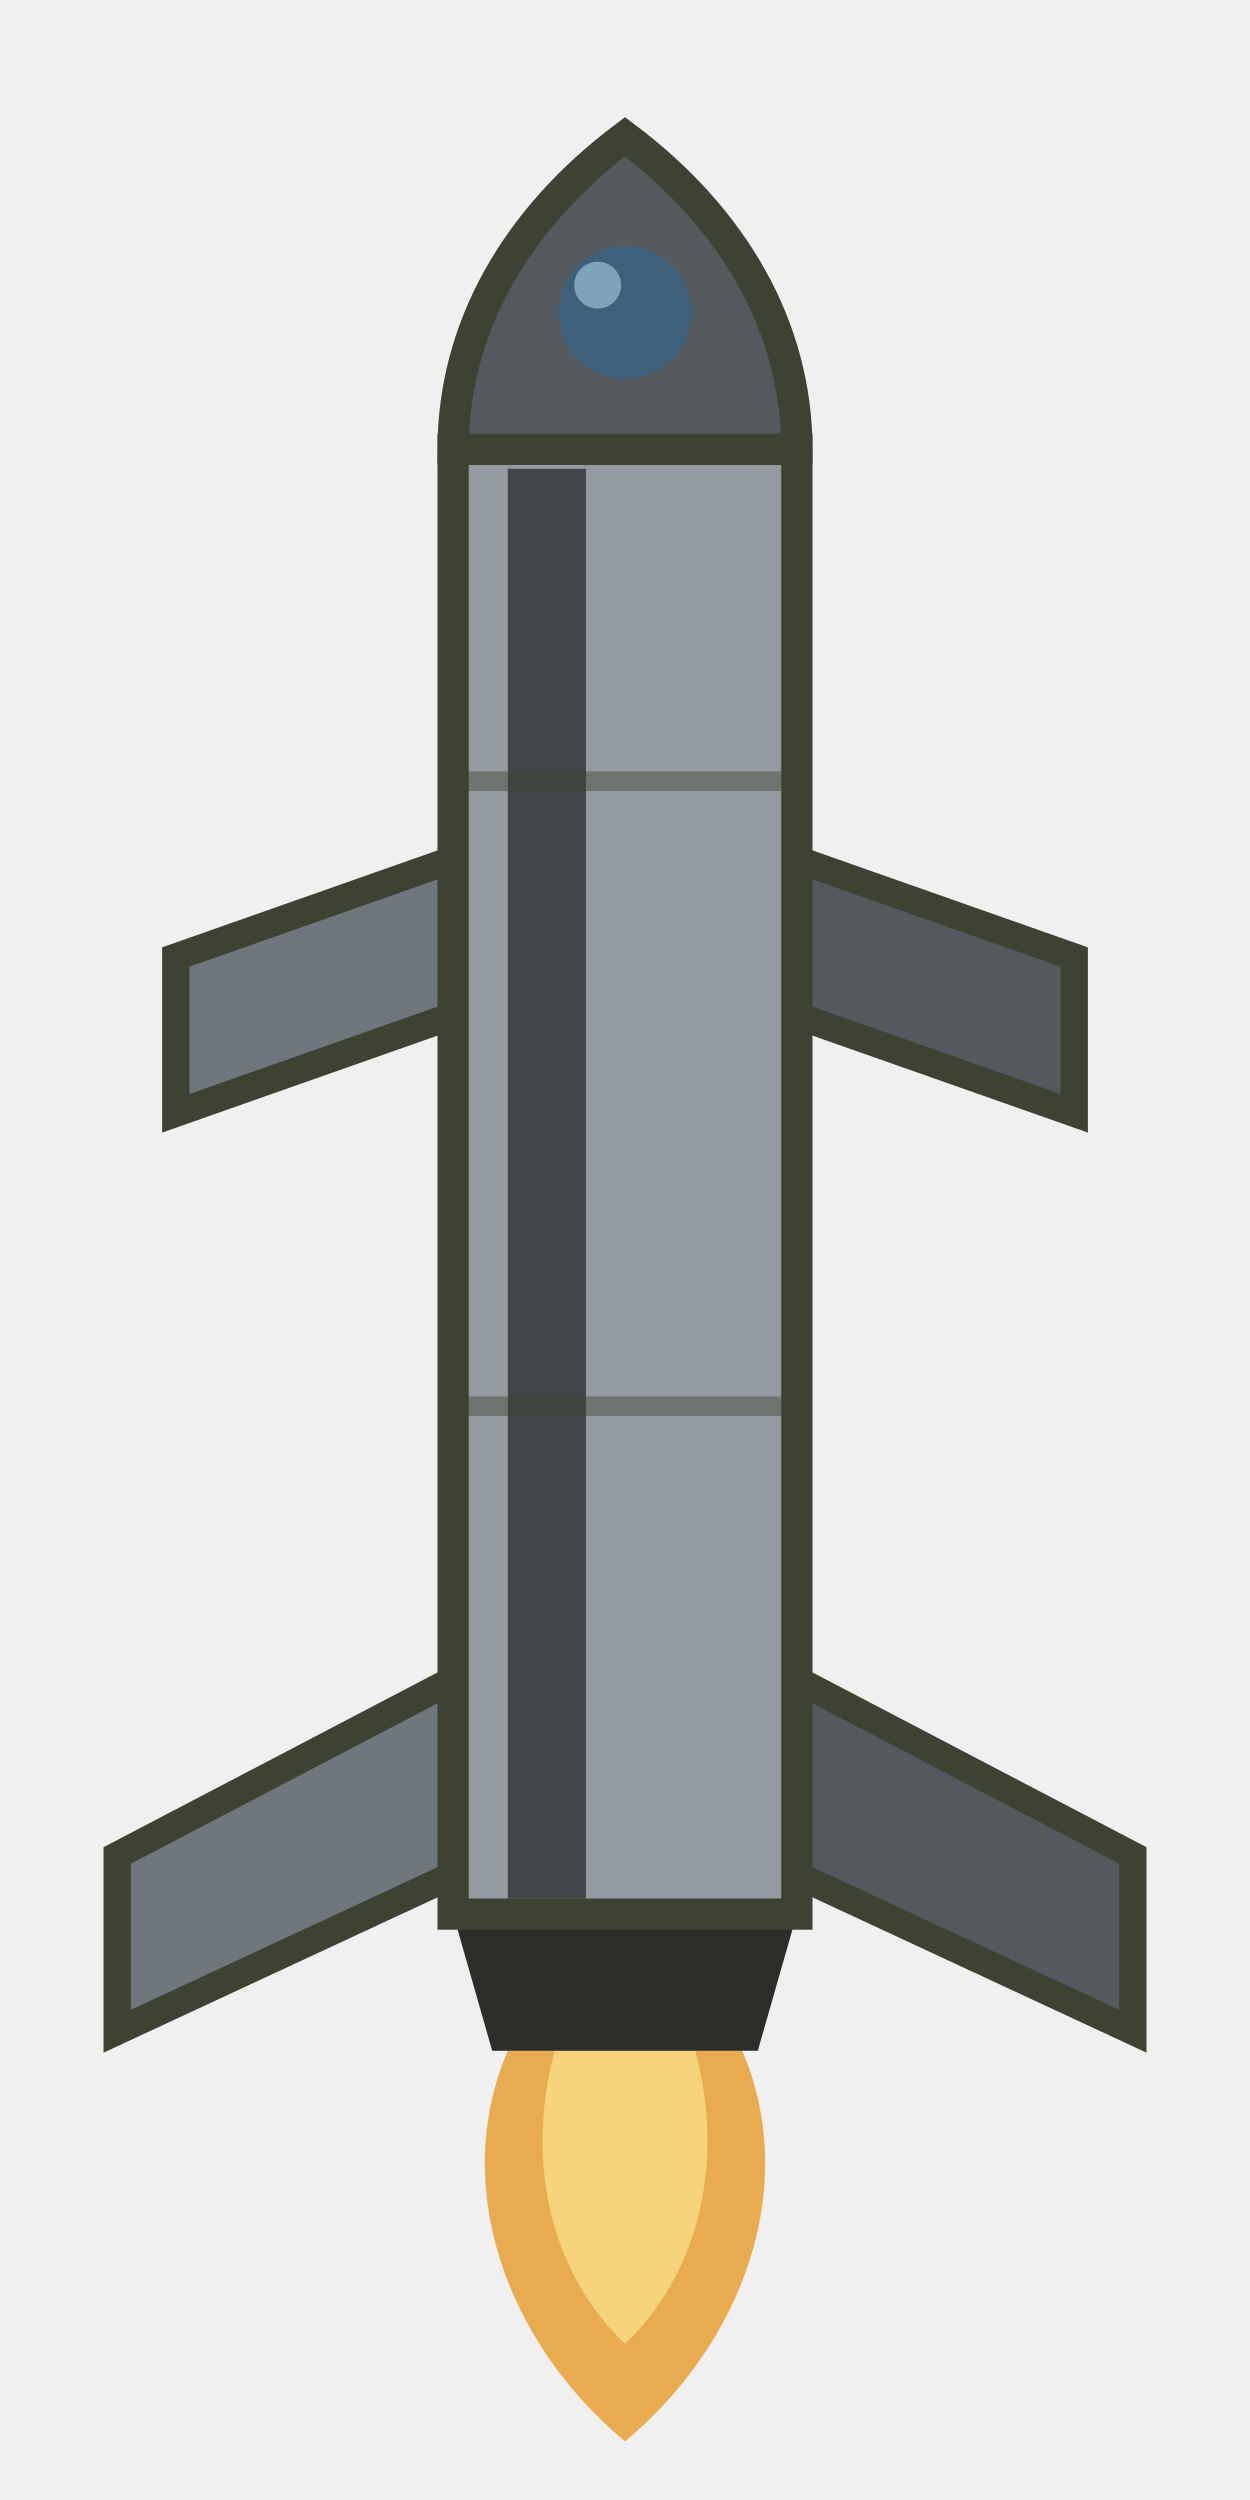
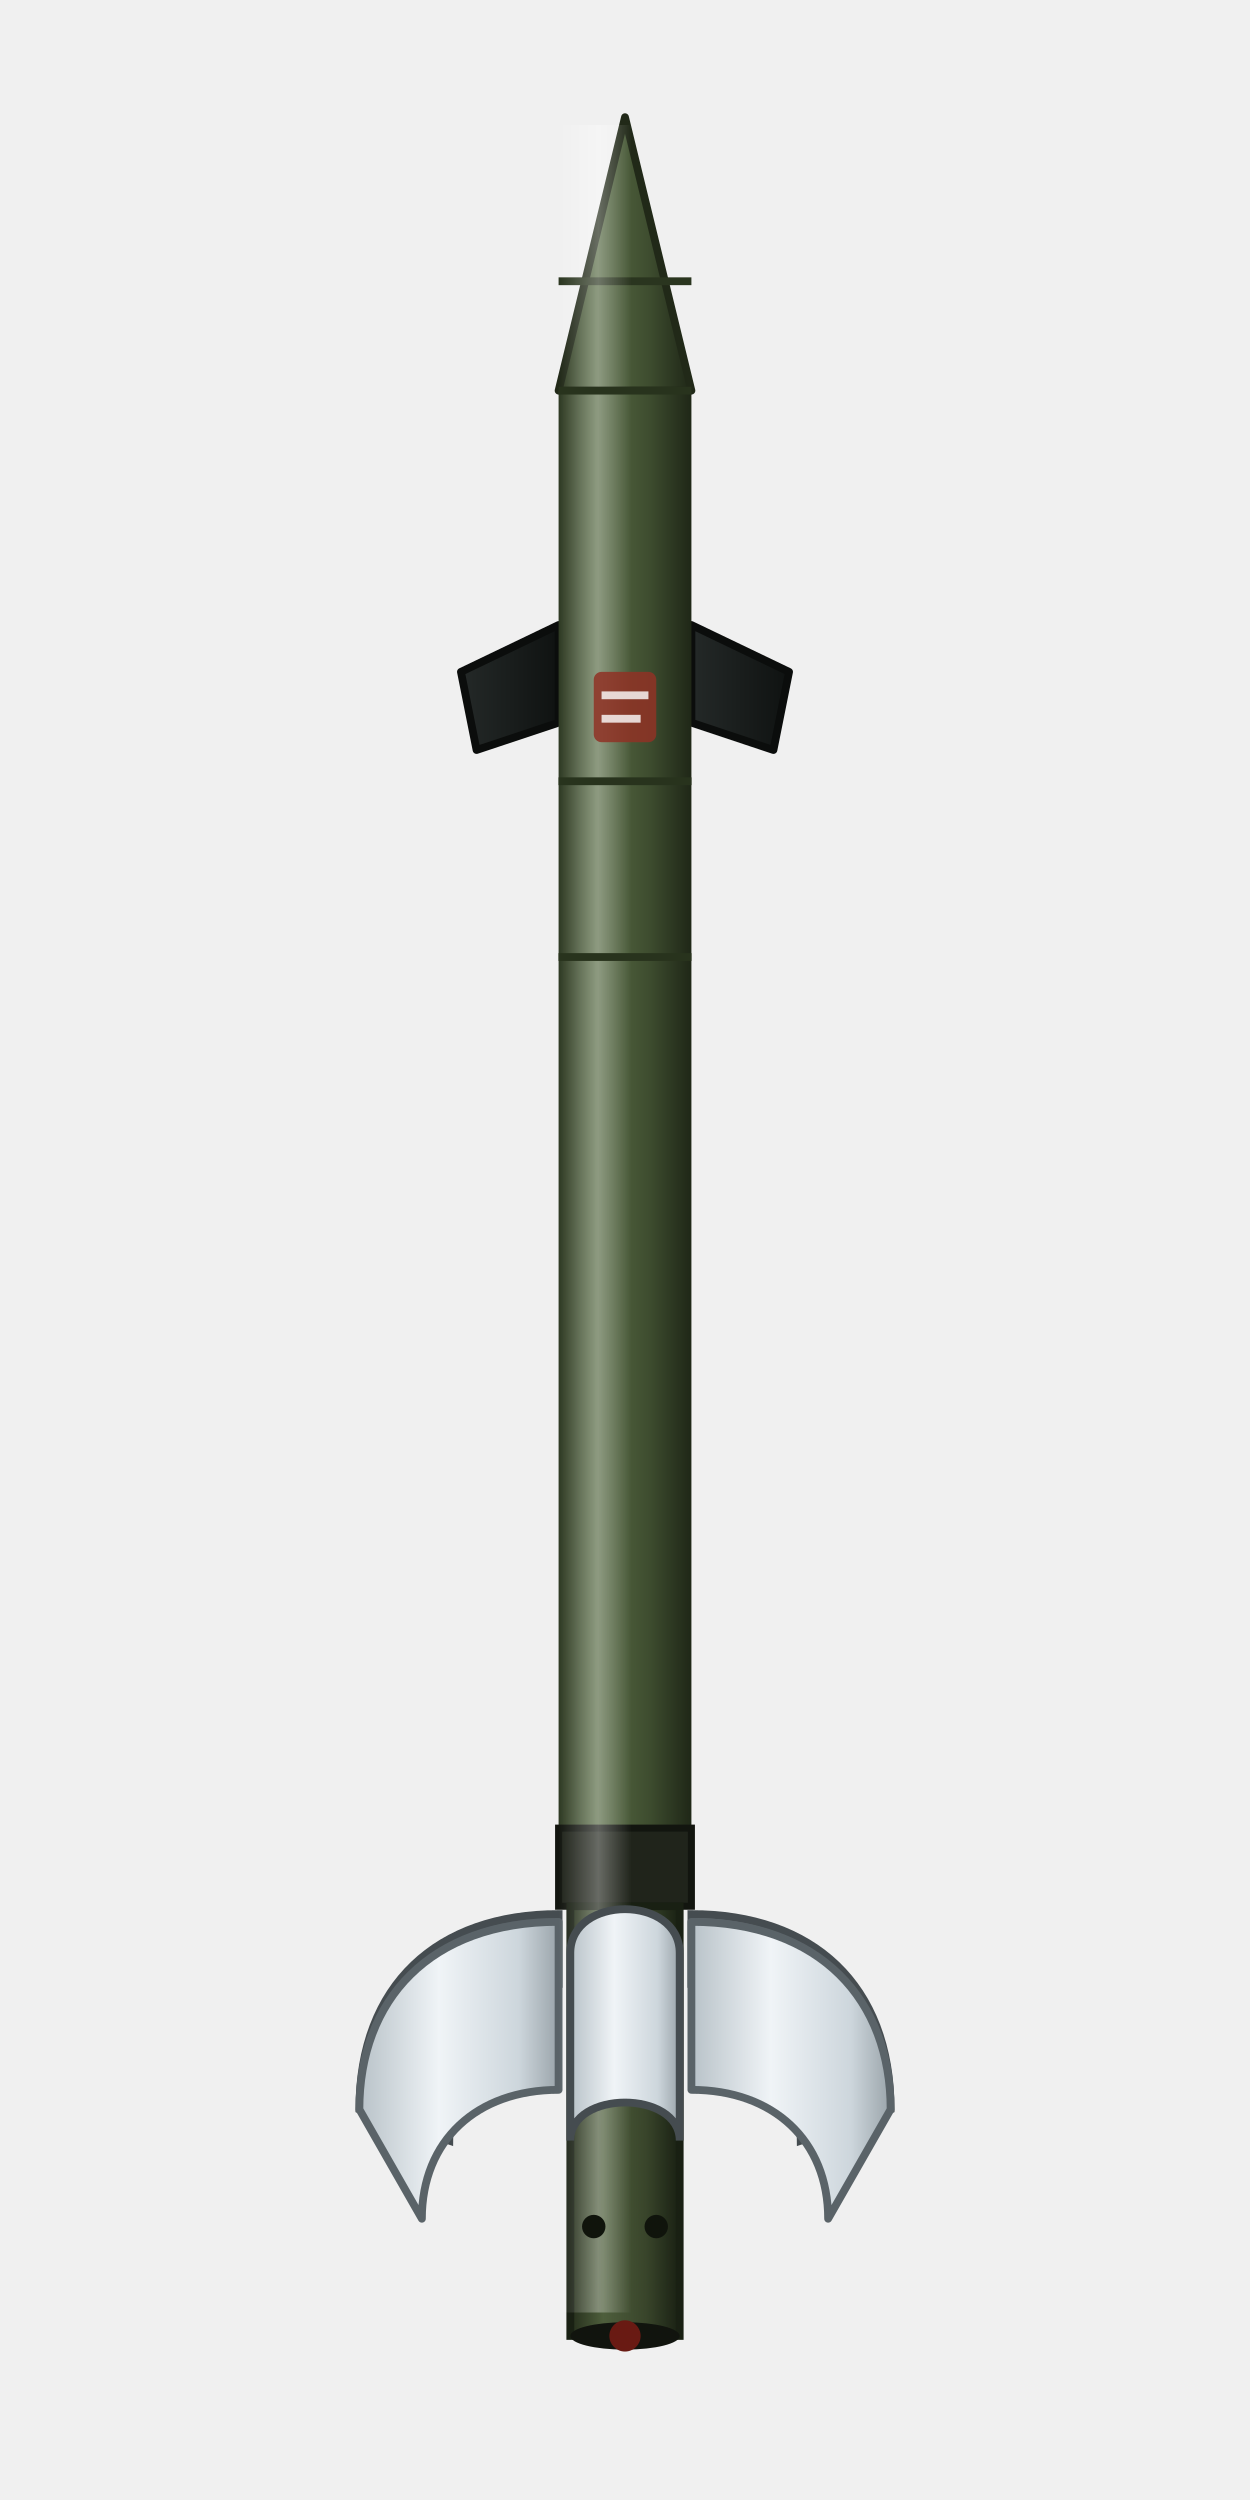
- <svg xmlns="http://www.w3.org/2000/svg" viewBox="0 0 32 64">
+ <svg xmlns="http://www.w3.org/2000/svg" viewBox="0 0 32 64" width="100%" height="100%">
  <defs>
-     <style>
-     .metal{fill:#6f767c}.metalS{fill:#54595e}.metalL{fill:#939aa0}
-     .glass{fill:#3e607a}.glassL{fill:#7fa3ba}
-     .dark{fill:#3d4232}.rubber{fill:#2b2e28}
-   </style>
+     <linearGradient id="ataka-green" x1="0" y1="0" x2="1" y2="0">
+       <stop offset="0%" stop-color="#2d3822" />
+       <stop offset="28%" stop-color="#586b45" />
+       <stop offset="68%" stop-color="#3e4d2f" />
+       <stop offset="100%" stop-color="#1f2717" />
+     </linearGradient>
+     <linearGradient id="ataka-shine" x1="0" y1="0" x2="1" y2="0">
+       <stop offset="0%" stop-color="#ffffff" stop-opacity="0" />
+       <stop offset="30%" stop-color="#ffffff" stop-opacity="0.32" />
+       <stop offset="55%" stop-color="#ffffff" stop-opacity="0" />
+     </linearGradient>
+     <linearGradient id="canard-dark" x1="0" y1="0" x2="1" y2="0">
+       <stop offset="0%" stop-color="#242928" />
+       <stop offset="100%" stop-color="#0f1211" />
+     </linearGradient>
+     <linearGradient id="fin-silver-ext" x1="0" y1="0" x2="1" y2="0">
+       <stop offset="0%" stop-color="#b8c2c8" />
+       <stop offset="40%" stop-color="#f0f4f7" />
+       <stop offset="80%" stop-color="#cdd6dc" />
+       <stop offset="100%" stop-color="#9aa4aa" />
+     </linearGradient>
+     <linearGradient id="fin-silver-int" x1="0" y1="0" x2="1" y2="0">
+       <stop offset="0%" stop-color="#697277" />
+       <stop offset="100%" stop-color="#495055" />
+     </linearGradient>
+     <linearGradient id="ataka-tail-tube" x1="0" y1="0" x2="1" y2="0">
+       <stop offset="0%" stop-color="#242d1b" />
+       <stop offset="30%" stop-color="#4e5e3c" />
+       <stop offset="70%" stop-color="#38442a" />
+       <stop offset="100%" stop-color="#192013" />
+     </linearGradient>
  </defs>
-   <path d="M13 52.5 L19 52.5 C20.5 56 19 60 16 62.5 C13 60 11.5 56 13 52.5 Z" fill="#e8a33d" opacity=".9" />
-   <path d="M14.2 52.5 L17.8 52.5 C18.6 55.5 17.8 58.3 16 60 C14.2 58.3 13.4 55.5 14.2 52.5 Z" fill="#f6d47c" />
-   <path class="rubber" d="M11.6 49 L20.4 49 L19.4 52.5 L12.6 52.5 Z" />
-   <path class="metal" d="M11.6 43 L3 47.5 L3 52 L11.6 48 Z" />
-   <path d="M11.6 43 L3 47.5 L3 52 L11.6 48 Z" fill-opacity="0" stroke="#3d4232" stroke-width=".7" />
-   <path class="metalS" d="M20.4 43 L29 47.5 L29 52 L20.4 48 Z" />
-   <path d="M20.4 43 L29 47.5 L29 52 L20.4 48 Z" fill-opacity="0" stroke="#3d4232" stroke-width=".7" />
-   <path class="metal" d="M11.6 22 L4.5 24.5 L4.5 28.5 L11.6 26 Z" />
-   <path d="M11.6 22 L4.5 24.5 L4.5 28.5 L11.6 26 Z" fill-opacity="0" stroke="#3d4232" stroke-width=".7" />
-   <path class="metalS" d="M20.4 22 L27.5 24.5 L27.5 28.5 L20.4 26 Z" />
-   <path d="M20.4 22 L27.5 24.5 L27.5 28.5 L20.4 26 Z" fill-opacity="0" stroke="#3d4232" stroke-width=".7" />
-   <path class="metalL" d="M11.6 11.5 L20.4 11.5 L20.4 49 L11.6 49 Z" />
-   <path d="M11.6 11.5 L20.4 11.5 L20.4 49 L11.6 49 Z" fill-opacity="0" stroke="#3d4232" stroke-width=".8" />
-   <path class="hi" d="M13 12 L15 12 L15 48.6 L13 48.6 Z" opacity=".55" />
-   <path d="M11.6 20 L20.4 20 M11.6 36 L20.4 36" stroke="#3d4232" stroke-width=".5" opacity=".45" />
-   <path class="metalS" d="M16 3.5 C13.2 5.6 11.6 8.4 11.6 11.5 L20.4 11.5 C20.4 8.4 18.8 5.6 16 3.5 Z" />
-   <path d="M16 3.5 C13.2 5.6 11.6 8.4 11.6 11.5 L20.4 11.5 C20.4 8.4 18.8 5.6 16 3.5 Z" fill-opacity="0" stroke="#3d4232" stroke-width=".8" />
-   <circle class="glass" cx="16" cy="8" r="1.7" />
-   <circle class="glassL" cx="15.3" cy="7.3" r=".6" />
+   <path d="M 14.3 49 C 11.2 49, 9.2 50.8, 9.2 54 L 11.5 54.8 C 11.5 52.2, 13 51, 14.3 50.8 Z" fill="url(#fin-silver-int)" stroke="#454c50" stroke-width="0.2" />
+   <path d="M 9.2 54 C 9.2 51.2, 11 49.2, 14.3 49.2 L 14.3 53.5 C 12.2 53.5, 10.8 54.8, 10.8 56.8 L 9.2 54 Z" fill="url(#fin-silver-ext)" stroke="#5a6368" stroke-width="0.2" stroke-linejoin="round" />
+   <path d="M 17.7 49 C 20.8 49, 22.8 50.8, 22.8 54 L 20.5 54.8 C 20.5 52.2, 19 51, 17.7 50.8 Z" fill="url(#fin-silver-int)" stroke="#454c50" stroke-width="0.2" />
+   <path d="M 22.8 54 C 22.8 51.2, 21 49.2, 17.7 49.2 L 17.7 53.5 C 19.8 53.5, 21.2 54.8, 21.2 56.8 L 22.8 54 Z" fill="url(#fin-silver-ext)" stroke="#5a6368" stroke-width="0.2" stroke-linejoin="round" />
+   <polygon points="14.3,16 11.8,17.2 12.2,19.2 14.3,18.5" fill="url(#canard-dark)" stroke="#0b0d0c" stroke-width="0.2" stroke-linejoin="round" />
+   <polygon points="17.7,16 20.2,17.2 19.8,19.2 17.7,18.5" fill="url(#canard-dark)" stroke="#0b0d0c" stroke-width="0.2" stroke-linejoin="round" />
+   <polygon points="14.3,10 17.7,10 16,3" fill="url(#ataka-green)" stroke="#212918" stroke-width="0.2" stroke-linejoin="round" />
+   <line x1="14.3" y1="7.2" x2="17.7" y2="7.2" stroke="#2a351f" stroke-width="0.2" />
+   <rect x="14.3" y="10" width="3.4" height="37.5" fill="url(#ataka-green)" />
+   <rect x="14.3" y="46.8" width="3.4" height="2" fill="#20241b" stroke="#12150f" stroke-width="0.18" />
+   <rect x="14.6" y="48.8" width="2.8" height="11" fill="url(#ataka-tail-tube)" stroke="#192013" stroke-width="0.2" />
+   <rect x="14.3" y="3.2" width="3.4" height="56" fill="url(#ataka-shine)" />
+   <rect x="15.2" y="17.2" width="1.6" height="1.8" rx="0.2" fill="#8f3124" opacity="0.85" />
+   <line x1="15.4" y1="17.8" x2="16.6" y2="17.8" stroke="#ffffff" stroke-width="0.2" opacity="0.8" />
+   <line x1="15.4" y1="18.4" x2="16.4" y2="18.4" stroke="#ffffff" stroke-width="0.2" opacity="0.8" />
+   <line x1="14.3" y1="10" x2="17.7" y2="10" stroke="#28331d" stroke-width="0.2" />
+   <line x1="14.3" y1="20" x2="17.7" y2="20" stroke="#28331d" stroke-width="0.2" />
+   <line x1="14.3" y1="24.5" x2="17.7" y2="24.5" stroke="#28331d" stroke-width="0.2" />
+   <circle cx="15.2" cy="57" r="0.3" fill="#10140c" />
+   <circle cx="16.8" cy="57" r="0.3" fill="#10140c" />
+   <path d="M 14.6,50 C 14.6,48.5, 17.4,48.5, 17.4,50 L 17.4,54.8 C 17.4,53.5, 14.6,53.5, 14.6,54.8 Z" fill="url(#fin-silver-ext)" stroke="#454c50" stroke-width="0.2" />
+   <ellipse cx="16" cy="59.8" rx="1.4" ry="0.35" fill="#11140e" />
+   <circle cx="16" cy="59.8" r="0.4" fill="#691a13" />
</svg>
